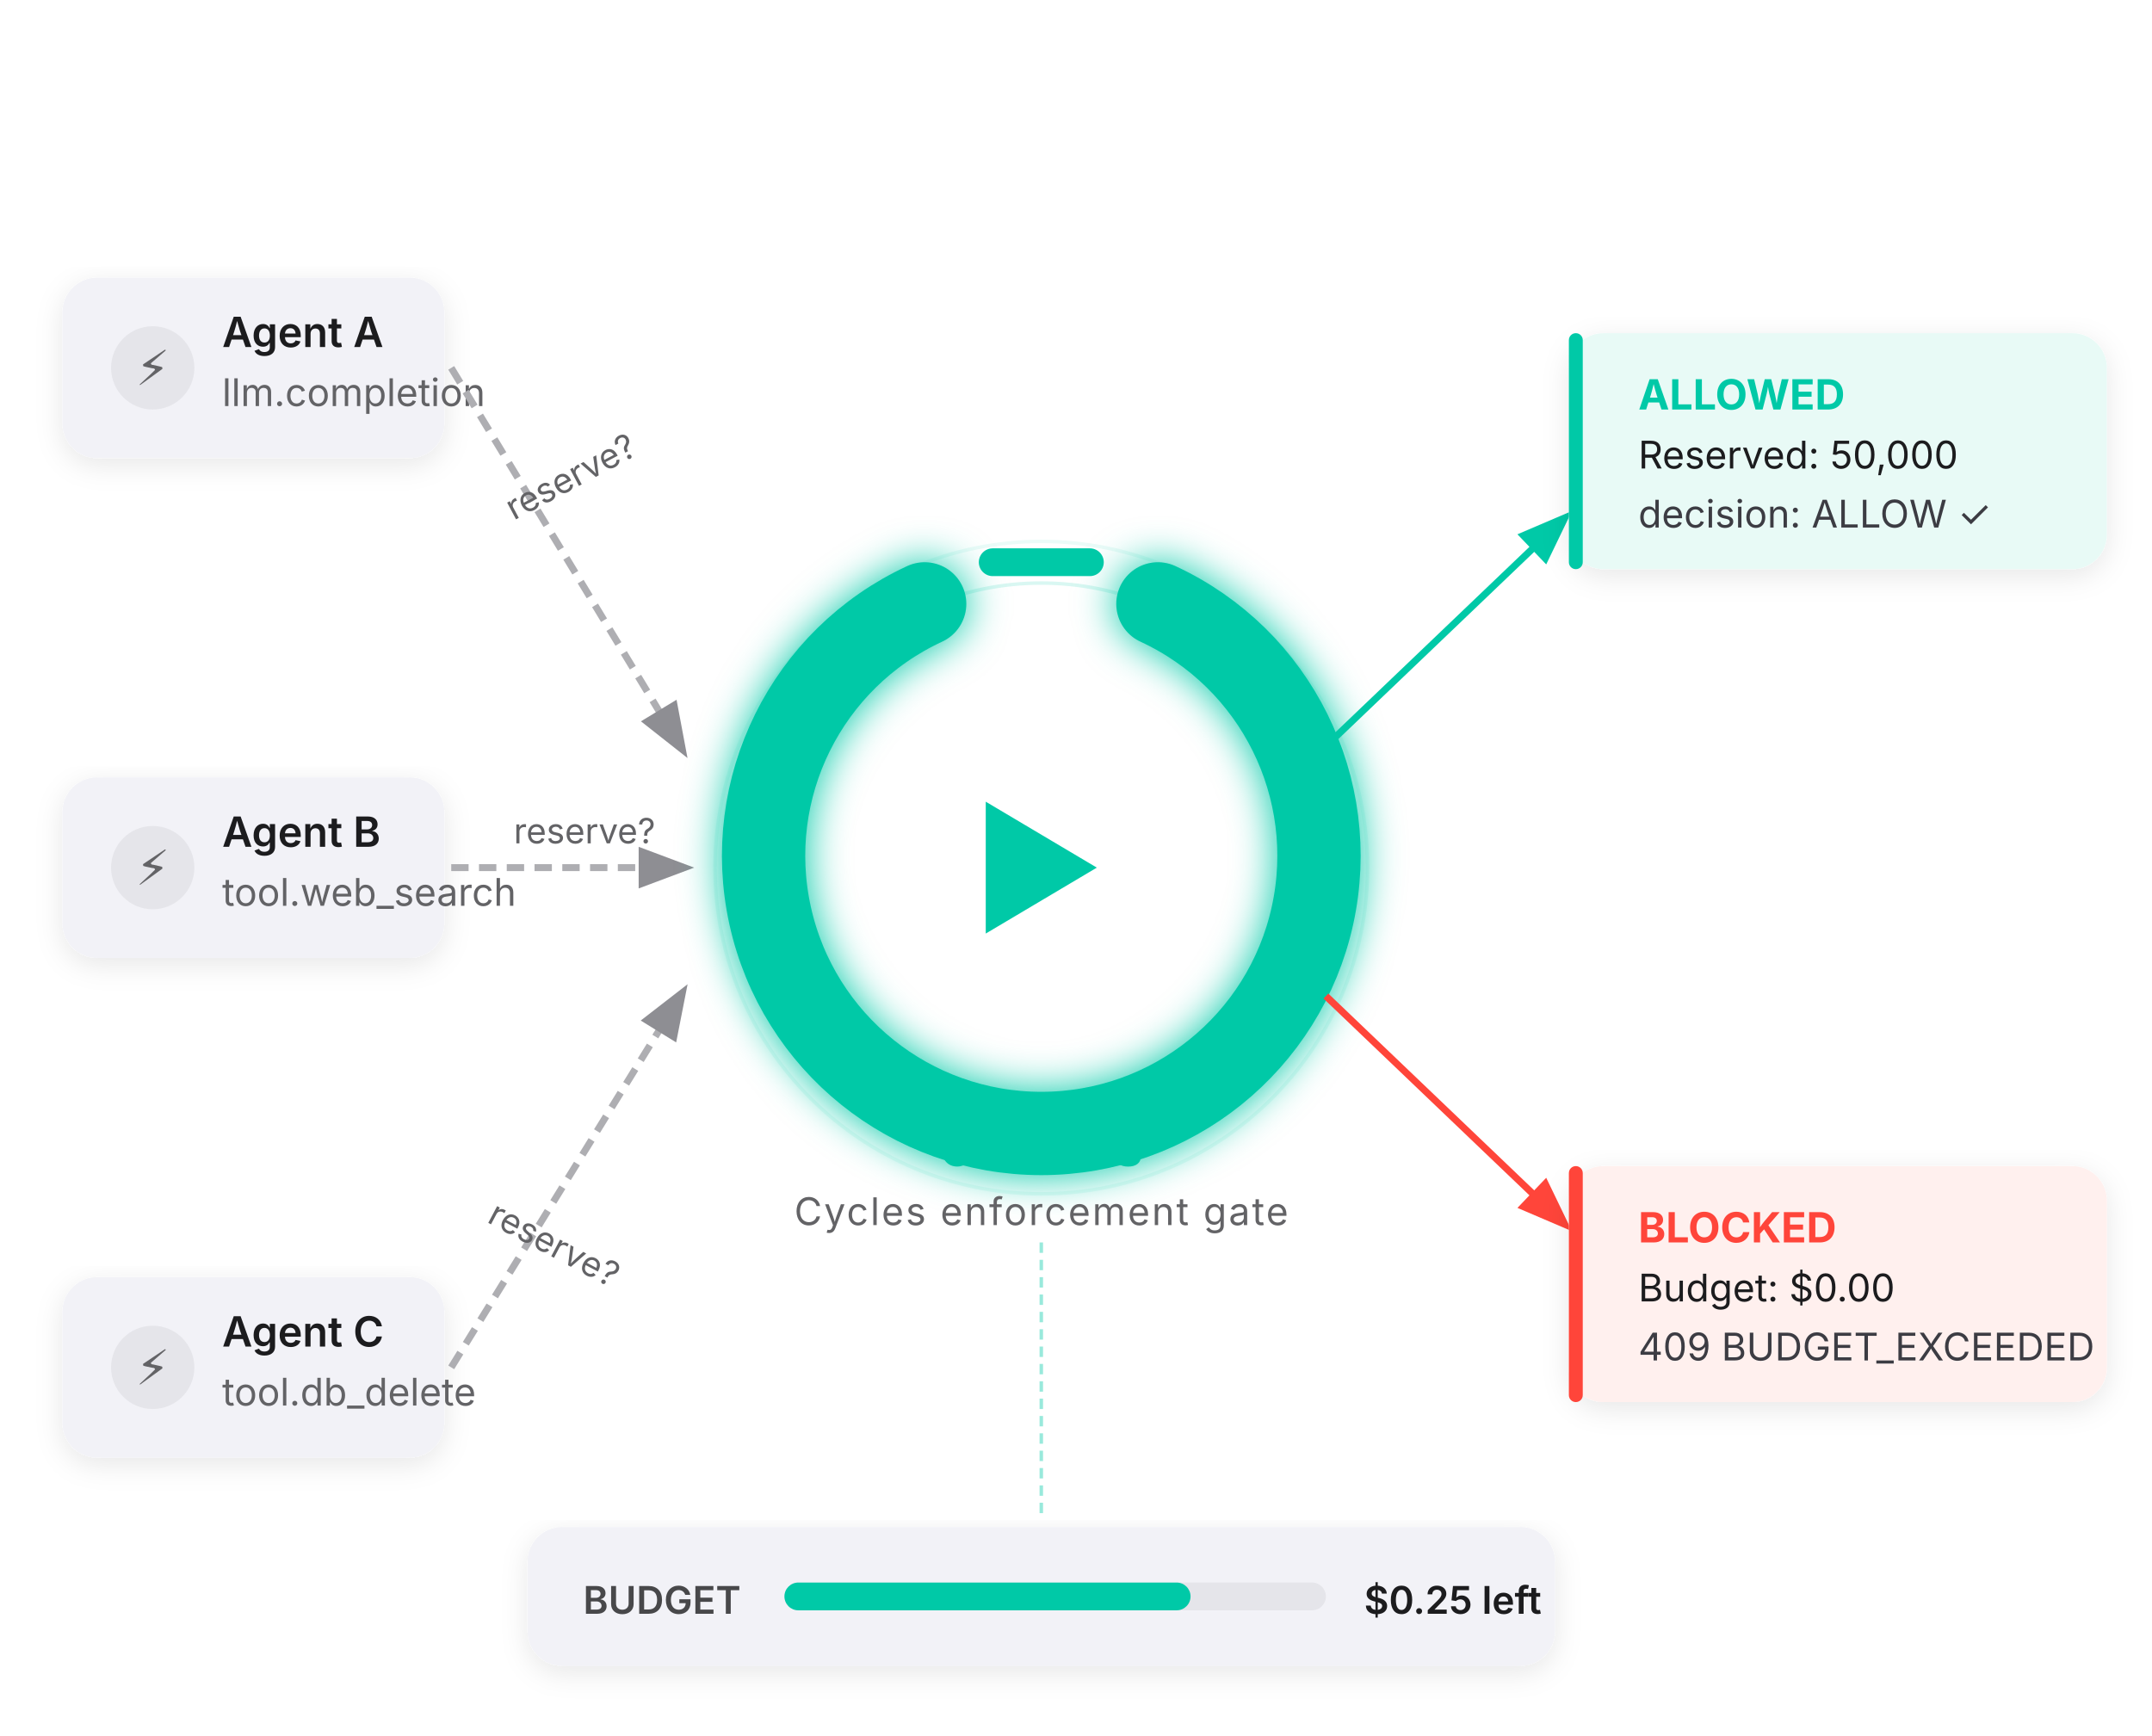
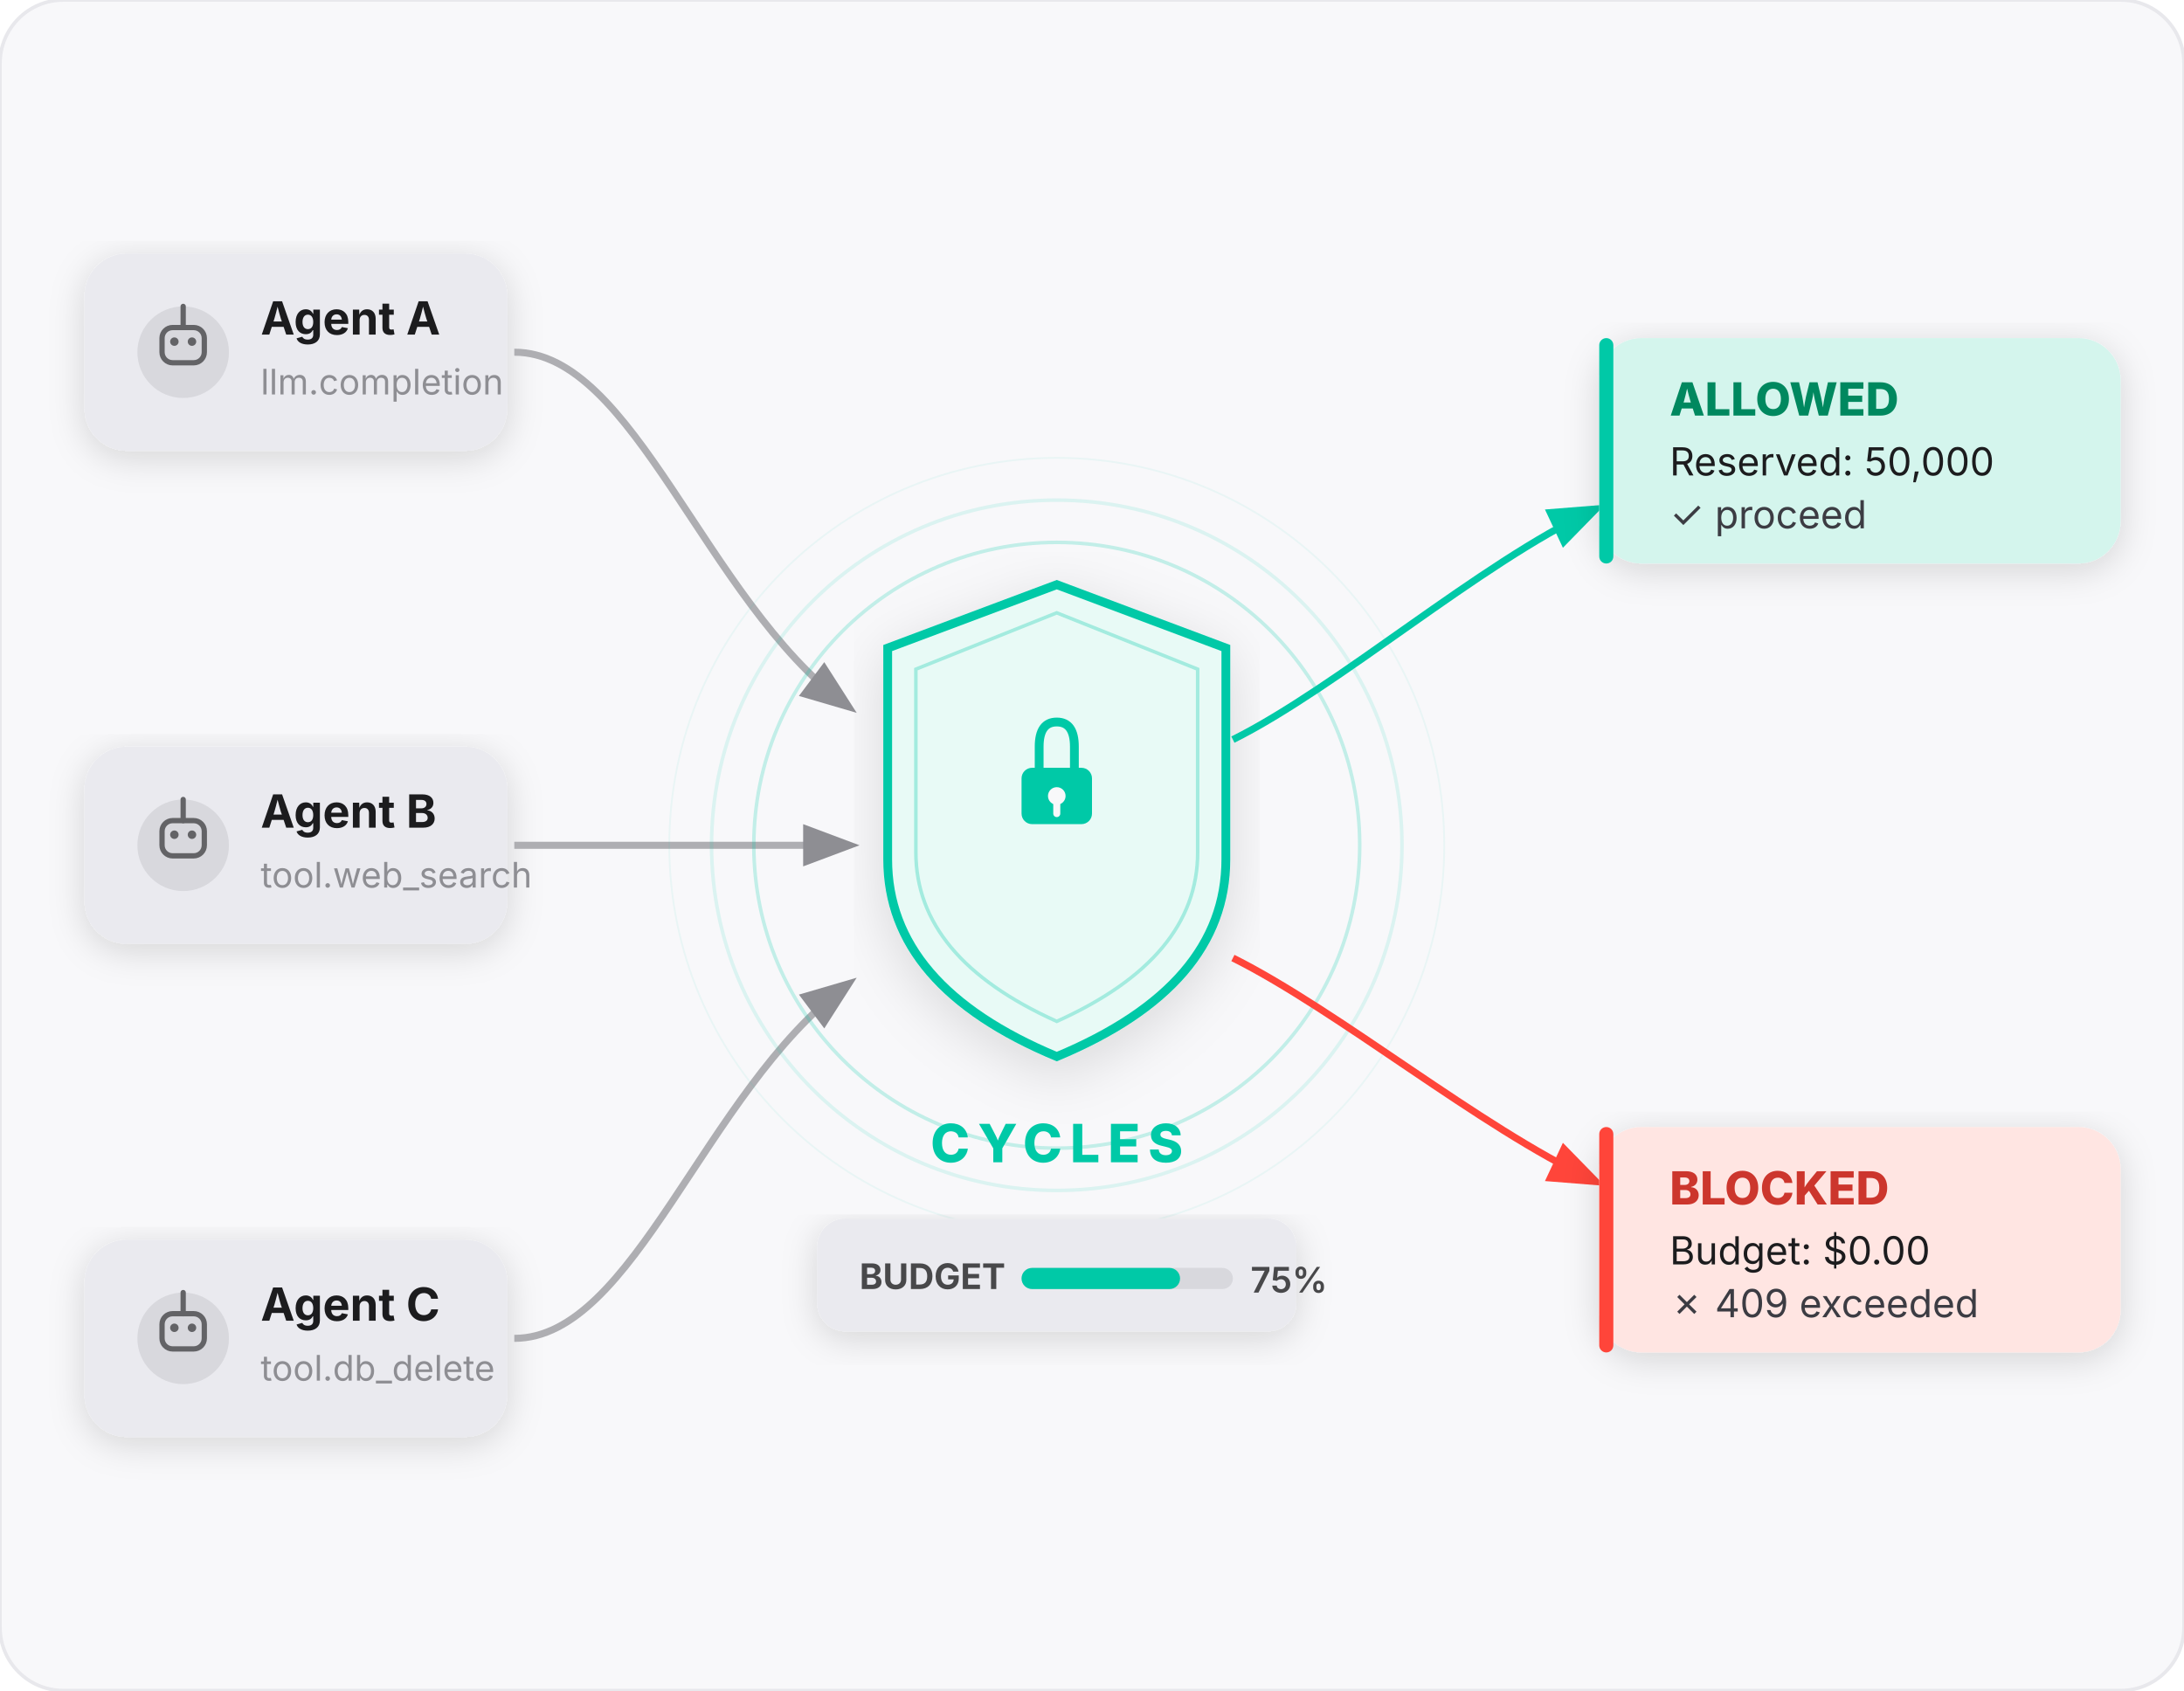
- <svg xmlns="http://www.w3.org/2000/svg" viewBox="0 0 620 500" width="620" height="500">
+ <svg xmlns="http://www.w3.org/2000/svg" viewBox="0 0 620 480" width="620" height="480">
  <defs>
    <filter id="glow" x="-30%" y="-30%" width="160%" height="160%">
-       <feGaussianBlur stdDeviation="6" result="blur" />
+       <feGaussianBlur stdDeviation="8" result="blur" />
      <feMerge>
        <feMergeNode in="blur" />
        <feMergeNode in="SourceGraphic" />
      </feMerge>
    </filter>
    <filter id="shadow" x="-10%" y="-10%" width="120%" height="140%">
-       <feDropShadow dx="0" dy="2" stdDeviation="4" flood-color="#00000018" />
+       <feDropShadow dx="0" dy="2" stdDeviation="5" flood-color="#00000025" />
+     </filter>
+     <filter id="shadow-lg" x="-10%" y="-10%" width="120%" height="150%">
+       <feDropShadow dx="0" dy="4" stdDeviation="8" flood-color="#00000020" />
    </filter>
    <marker id="arr-teal" markerWidth="8" markerHeight="8" refX="6" refY="3" orient="auto">
      <path d="M0,0 L0,6 L8,3 z" fill="#00C9A7" />
    </marker>
    <marker id="arr-red" markerWidth="8" markerHeight="8" refX="6" refY="3" orient="auto">
      <path d="M0,0 L0,6 L8,3 z" fill="#FF453A" />
    </marker>
    <marker id="arr-gray" markerWidth="8" markerHeight="8" refX="6" refY="3" orient="auto">
      <path d="M0,0 L0,6 L8,3 z" fill="#8E8E93" />
    </marker>
+     <clipPath id="shield-clip">
+       <path d="M300 170 L340 185 L340 240 Q340 270 300 290 Q260 270 260 240 L260 185 Z" />
+     </clipPath>
  </defs>
-   <rect x="0" y="0" width="620" height="500" rx="16" fill="none" />
-   <rect x="18" y="80" width="110" height="52" rx="10" fill="#F2F2F7" filter="url(#shadow)" />
-   <circle cx="44" cy="106" r="12" fill="#E5E5EA" />
-   <text x="44" y="111" text-anchor="middle" font-size="14" fill="#636366">⚡</text>
-   <text x="64" y="100" font-size="12" font-weight="600" fill="#1C1C1E" font-family="-apple-system,sans-serif">Agent A</text>
-   <text x="64" y="117" font-size="11" fill="#636366" font-family="-apple-system,sans-serif">llm.completion</text>
-   <rect x="18" y="224" width="110" height="52" rx="10" fill="#F2F2F7" filter="url(#shadow)" />
-   <circle cx="44" cy="250" r="12" fill="#E5E5EA" />
-   <text x="44" y="255" text-anchor="middle" font-size="14" fill="#636366">⚡</text>
-   <text x="64" y="244" font-size="12" font-weight="600" fill="#1C1C1E" font-family="-apple-system,sans-serif">Agent B</text>
-   <text x="64" y="261" font-size="11" fill="#636366" font-family="-apple-system,sans-serif">tool.web_search</text>
-   <rect x="18" y="368" width="110" height="52" rx="10" fill="#F2F2F7" filter="url(#shadow)" />
-   <circle cx="44" cy="394" r="12" fill="#E5E5EA" />
-   <text x="44" y="399" text-anchor="middle" font-size="14" fill="#636366">⚡</text>
-   <text x="64" y="388" font-size="12" font-weight="600" fill="#1C1C1E" font-family="-apple-system,sans-serif">Agent C</text>
-   <text x="64" y="405" font-size="11" fill="#636366" font-family="-apple-system,sans-serif">tool.db_delete</text>
-   <line x1="130" y1="106" x2="196" y2="215" stroke="#AEAEB2" stroke-width="2" stroke-dasharray="5,3" marker-end="url(#arr-gray)" />
-   <line x1="130" y1="250" x2="196" y2="250" stroke="#AEAEB2" stroke-width="2" stroke-dasharray="5,3" marker-end="url(#arr-gray)" />
-   <line x1="130" y1="394" x2="196" y2="287" stroke="#AEAEB2" stroke-width="2" stroke-dasharray="5,3" marker-end="url(#arr-gray)" />
-   <text x="148" y="150" font-size="10" fill="#636366" font-family="-apple-system,sans-serif" transform="rotate(-28,148,150)">reserve?</text>
-   <text x="148" y="243" font-size="10" fill="#636366" font-family="-apple-system,sans-serif">reserve?</text>
-   <text x="140" y="352" font-size="10" fill="#636366" font-family="-apple-system,sans-serif" transform="rotate(28,140,352)">reserve?</text>
-   <circle cx="300" cy="250" r="82" fill="none" stroke="#00C9A7" stroke-width="1" opacity="0.15" />
-   <circle cx="300" cy="250" r="94" fill="none" stroke="#00C9A7" stroke-width="1" opacity="0.08" />
-   <path d="M 333.6 174.0 A 80 80 0 1 1 266.4 174.0" fill="none" stroke="#00C9A7" stroke-width="24" stroke-linecap="round" filter="url(#glow)" />
-   <line x1="286" y1="162" x2="314" y2="162" stroke="#00C9A7" stroke-width="8" stroke-linecap="round" />
-   <path d="M 316 250 L 284 231 L 284 269 Z" fill="#00C9A7" />
-   <text x="300" y="336" text-anchor="middle" font-size="13" font-weight="700" fill="#00C9A7" font-family="-apple-system,sans-serif" letter-spacing="0.1em">CYCLES</text>
-   <text x="300" y="353" text-anchor="middle" font-size="11" fill="#636366" font-family="-apple-system,sans-serif" letter-spacing="0.05em">Cycles enforcement gate</text>
-   <line x1="382" y1="215" x2="450" y2="150" stroke="#00C9A7" stroke-width="2" marker-end="url(#arr-teal)" />
-   <rect x="452" y="96" width="155" height="68" rx="10" fill="#E8FAF6" filter="url(#shadow)" />
-   <rect x="452" y="96" width="4" height="68" rx="2" fill="#00C9A7" />
-   <text x="472" y="118" font-size="12" font-weight="700" fill="#00C9A7" font-family="-apple-system,sans-serif">ALLOWED</text>
-   <text x="472" y="135" font-size="11" fill="#1C1C1E" font-family="-apple-system,sans-serif">Reserved: 50,000</text>
-   <text x="472" y="152" font-size="11" fill="#3C3C43" font-family="-apple-system,sans-serif">decision: ALLOW ✓</text>
-   <line x1="382" y1="287" x2="450" y2="352" stroke="#FF453A" stroke-width="2" marker-end="url(#arr-red)" />
-   <rect x="452" y="336" width="155" height="68" rx="10" fill="#FFF0EE" filter="url(#shadow)" />
-   <rect x="452" y="336" width="4" height="68" rx="2" fill="#FF453A" />
-   <text x="472" y="358" font-size="12" font-weight="700" fill="#FF453A" font-family="-apple-system,sans-serif">BLOCKED</text>
-   <text x="472" y="375" font-size="11" fill="#1C1C1E" font-family="-apple-system,sans-serif">Budget: $0.00</text>
-   <text x="472" y="392" font-size="11" fill="#3C3C43" font-family="-apple-system,sans-serif">409 BUDGET_EXCEEDED</text>
-   <rect x="152" y="440" width="296" height="40" rx="10" fill="#F2F2F7" filter="url(#shadow)" />
-   <text x="168" y="465" font-size="11" font-weight="600" fill="#48484A" font-family="-apple-system,sans-serif">BUDGET</text>
-   <rect x="226" y="456" width="156" height="8" rx="4" fill="#E5E5EA" />
-   <rect x="226" y="456" width="117" height="8" rx="4" fill="#00C9A7" />
-   <text x="393" y="465" font-size="11" fill="#1C1C1E" font-family="-apple-system,sans-serif" font-weight="600">$0.25 left</text>
-   <line x1="300" y1="358" x2="300" y2="436" stroke="#00C9A7" stroke-width="1" stroke-dasharray="3,2" opacity="0.4" />
+   <rect x="0" y="0" width="620" height="480" rx="18" fill="#F8F8FA" stroke="#E8E8EC" stroke-width="1" />
+   <rect x="24" y="72" width="120" height="56" rx="12" fill="#EAEAEF" filter="url(#shadow)" />
+   <circle cx="52" cy="100" r="13" fill="#D8D8DD" />
+   <rect x="46" y="93" width="12" height="10" rx="3" fill="none" stroke="#636366" stroke-width="1.5" />
+   <circle cx="49.5" cy="97" r="1.2" fill="#636366" />
+   <circle cx="54.5" cy="97" r="1.2" fill="#636366" />
+   <line x1="52" y1="87" x2="52" y2="93" stroke="#636366" stroke-width="1.5" stroke-linecap="round" />
+   <text x="74" y="95" font-size="13" font-weight="700" fill="#1C1C1E" font-family="-apple-system,system-ui,sans-serif">Agent A</text>
+   <text x="74" y="112" font-size="10" fill="#8E8E93" font-family="-apple-system,system-ui,sans-serif">llm.completion</text>
+   <rect x="24" y="212" width="120" height="56" rx="12" fill="#EAEAEF" filter="url(#shadow)" />
+   <circle cx="52" cy="240" r="13" fill="#D8D8DD" />
+   <rect x="46" y="233" width="12" height="10" rx="3" fill="none" stroke="#636366" stroke-width="1.5" />
+   <circle cx="49.5" cy="237" r="1.2" fill="#636366" />
+   <circle cx="54.5" cy="237" r="1.2" fill="#636366" />
+   <line x1="52" y1="227" x2="52" y2="233" stroke="#636366" stroke-width="1.5" stroke-linecap="round" />
+   <text x="74" y="235" font-size="13" font-weight="700" fill="#1C1C1E" font-family="-apple-system,system-ui,sans-serif">Agent B</text>
+   <text x="74" y="252" font-size="10" fill="#8E8E93" font-family="-apple-system,system-ui,sans-serif">tool.web_search</text>
+   <rect x="24" y="352" width="120" height="56" rx="12" fill="#EAEAEF" filter="url(#shadow)" />
+   <circle cx="52" cy="380" r="13" fill="#D8D8DD" />
+   <rect x="46" y="373" width="12" height="10" rx="3" fill="none" stroke="#636366" stroke-width="1.5" />
+   <circle cx="49.5" cy="377" r="1.2" fill="#636366" />
+   <circle cx="54.5" cy="377" r="1.2" fill="#636366" />
+   <line x1="52" y1="367" x2="52" y2="373" stroke="#636366" stroke-width="1.5" stroke-linecap="round" />
+   <text x="74" y="375" font-size="13" font-weight="700" fill="#1C1C1E" font-family="-apple-system,system-ui,sans-serif">Agent C</text>
+   <text x="74" y="392" font-size="10" fill="#8E8E93" font-family="-apple-system,system-ui,sans-serif">tool.db_delete</text>
+   <path d="M146 100 C180 100, 200 170, 240 200" fill="none" stroke="#AEAEB2" stroke-width="2" marker-end="url(#arr-gray)" />
+   <path d="M146 240 C190 240, 210 240, 240 240" fill="none" stroke="#AEAEB2" stroke-width="2" marker-end="url(#arr-gray)" />
+   <path d="M146 380 C180 380, 200 310, 240 280" fill="none" stroke="#AEAEB2" stroke-width="2" marker-end="url(#arr-gray)" />
+   <circle cx="300" cy="240" r="86" fill="none" stroke="#00C9A7" stroke-width="1" opacity="0.22" />
+   <circle cx="300" cy="240" r="98" fill="none" stroke="#00C9A7" stroke-width="1" opacity="0.12" />
+   <circle cx="300" cy="240" r="110" fill="none" stroke="#00C9A7" stroke-width="0.5" opacity="0.06" />
+   <path d="M300 166 L348 184 L348 244 Q348 280 300 300 Q252 280 252 244 L252 184 Z" fill="#E8FAF6" stroke="#00C9A7" stroke-width="2.5" filter="url(#shadow-lg)" />
+   <path d="M300 174 L340 190 L340 242 Q340 272 300 290 Q260 272 260 242 L260 190 Z" fill="none" stroke="#00C9A7" stroke-width="1" opacity="0.3" />
+   <rect x="290" y="218" width="20" height="16" rx="3" fill="#00C9A7" />
+   <path d="M295 218 L295 212 Q295 205 300 205 Q305 205 305 212 L305 218" fill="none" stroke="#00C9A7" stroke-width="2.5" stroke-linecap="round" />
+   <circle cx="300" cy="226" r="2.5" fill="#F8F8FA" />
+   <line x1="300" y1="228" x2="300" y2="231" stroke="#F8F8FA" stroke-width="2" stroke-linecap="round" />
+   <text x="300" y="330" text-anchor="middle" font-size="15" font-weight="800" fill="#00C9A7" font-family="-apple-system,system-ui,sans-serif" letter-spacing="0.15em">CYCLES</text>
+   <rect x="232" y="346" width="136" height="32" rx="8" fill="#EAEAEF" filter="url(#shadow)" />
+   <text x="244" y="366" font-size="10" font-weight="700" fill="#48484A" font-family="-apple-system,system-ui,sans-serif">BUDGET</text>
+   <rect x="290" y="360" width="60" height="6" rx="3" fill="#D8D8DD" />
+   <rect x="290" y="360" width="45" height="6" rx="3" fill="#00C9A7" />
+   <text x="355" y="367" font-size="10" fill="#48484A" font-family="-apple-system,system-ui,sans-serif" font-weight="600">75%</text>
+   <path d="M350 210 C380 195, 420 160, 452 145" fill="none" stroke="#00C9A7" stroke-width="2" marker-end="url(#arr-teal)" />
+   <rect x="454" y="96" width="148" height="64" rx="12" fill="#D4F5ED" filter="url(#shadow)" />
+   <rect x="454" y="96" width="4" height="64" rx="2" fill="#00C9A7" />
+   <text x="474" y="118" font-size="13" font-weight="800" fill="#00885F" font-family="-apple-system,system-ui,sans-serif">ALLOWED</text>
+   <text x="474" y="135" font-size="11" fill="#1C1C1E" font-family="-apple-system,system-ui,sans-serif">Reserved: 50,000</text>
+   <text x="474" y="150" font-size="11" fill="#3C3C43" font-family="-apple-system,system-ui,sans-serif">✓ proceed</text>
+   <path d="M350 272 C380 287, 420 320, 452 335" fill="none" stroke="#FF453A" stroke-width="2" marker-end="url(#arr-red)" />
+   <rect x="454" y="320" width="148" height="64" rx="12" fill="#FFE5E2" filter="url(#shadow)" />
+   <rect x="454" y="320" width="4" height="64" rx="2" fill="#FF453A" />
+   <text x="474" y="342" font-size="13" font-weight="800" fill="#CC362D" font-family="-apple-system,system-ui,sans-serif">BLOCKED</text>
+   <text x="474" y="359" font-size="11" fill="#1C1C1E" font-family="-apple-system,system-ui,sans-serif">Budget: $0.00</text>
+   <text x="474" y="374" font-size="11" fill="#3C3C43" font-family="-apple-system,system-ui,sans-serif">✗ 409 exceeded</text>
</svg>
